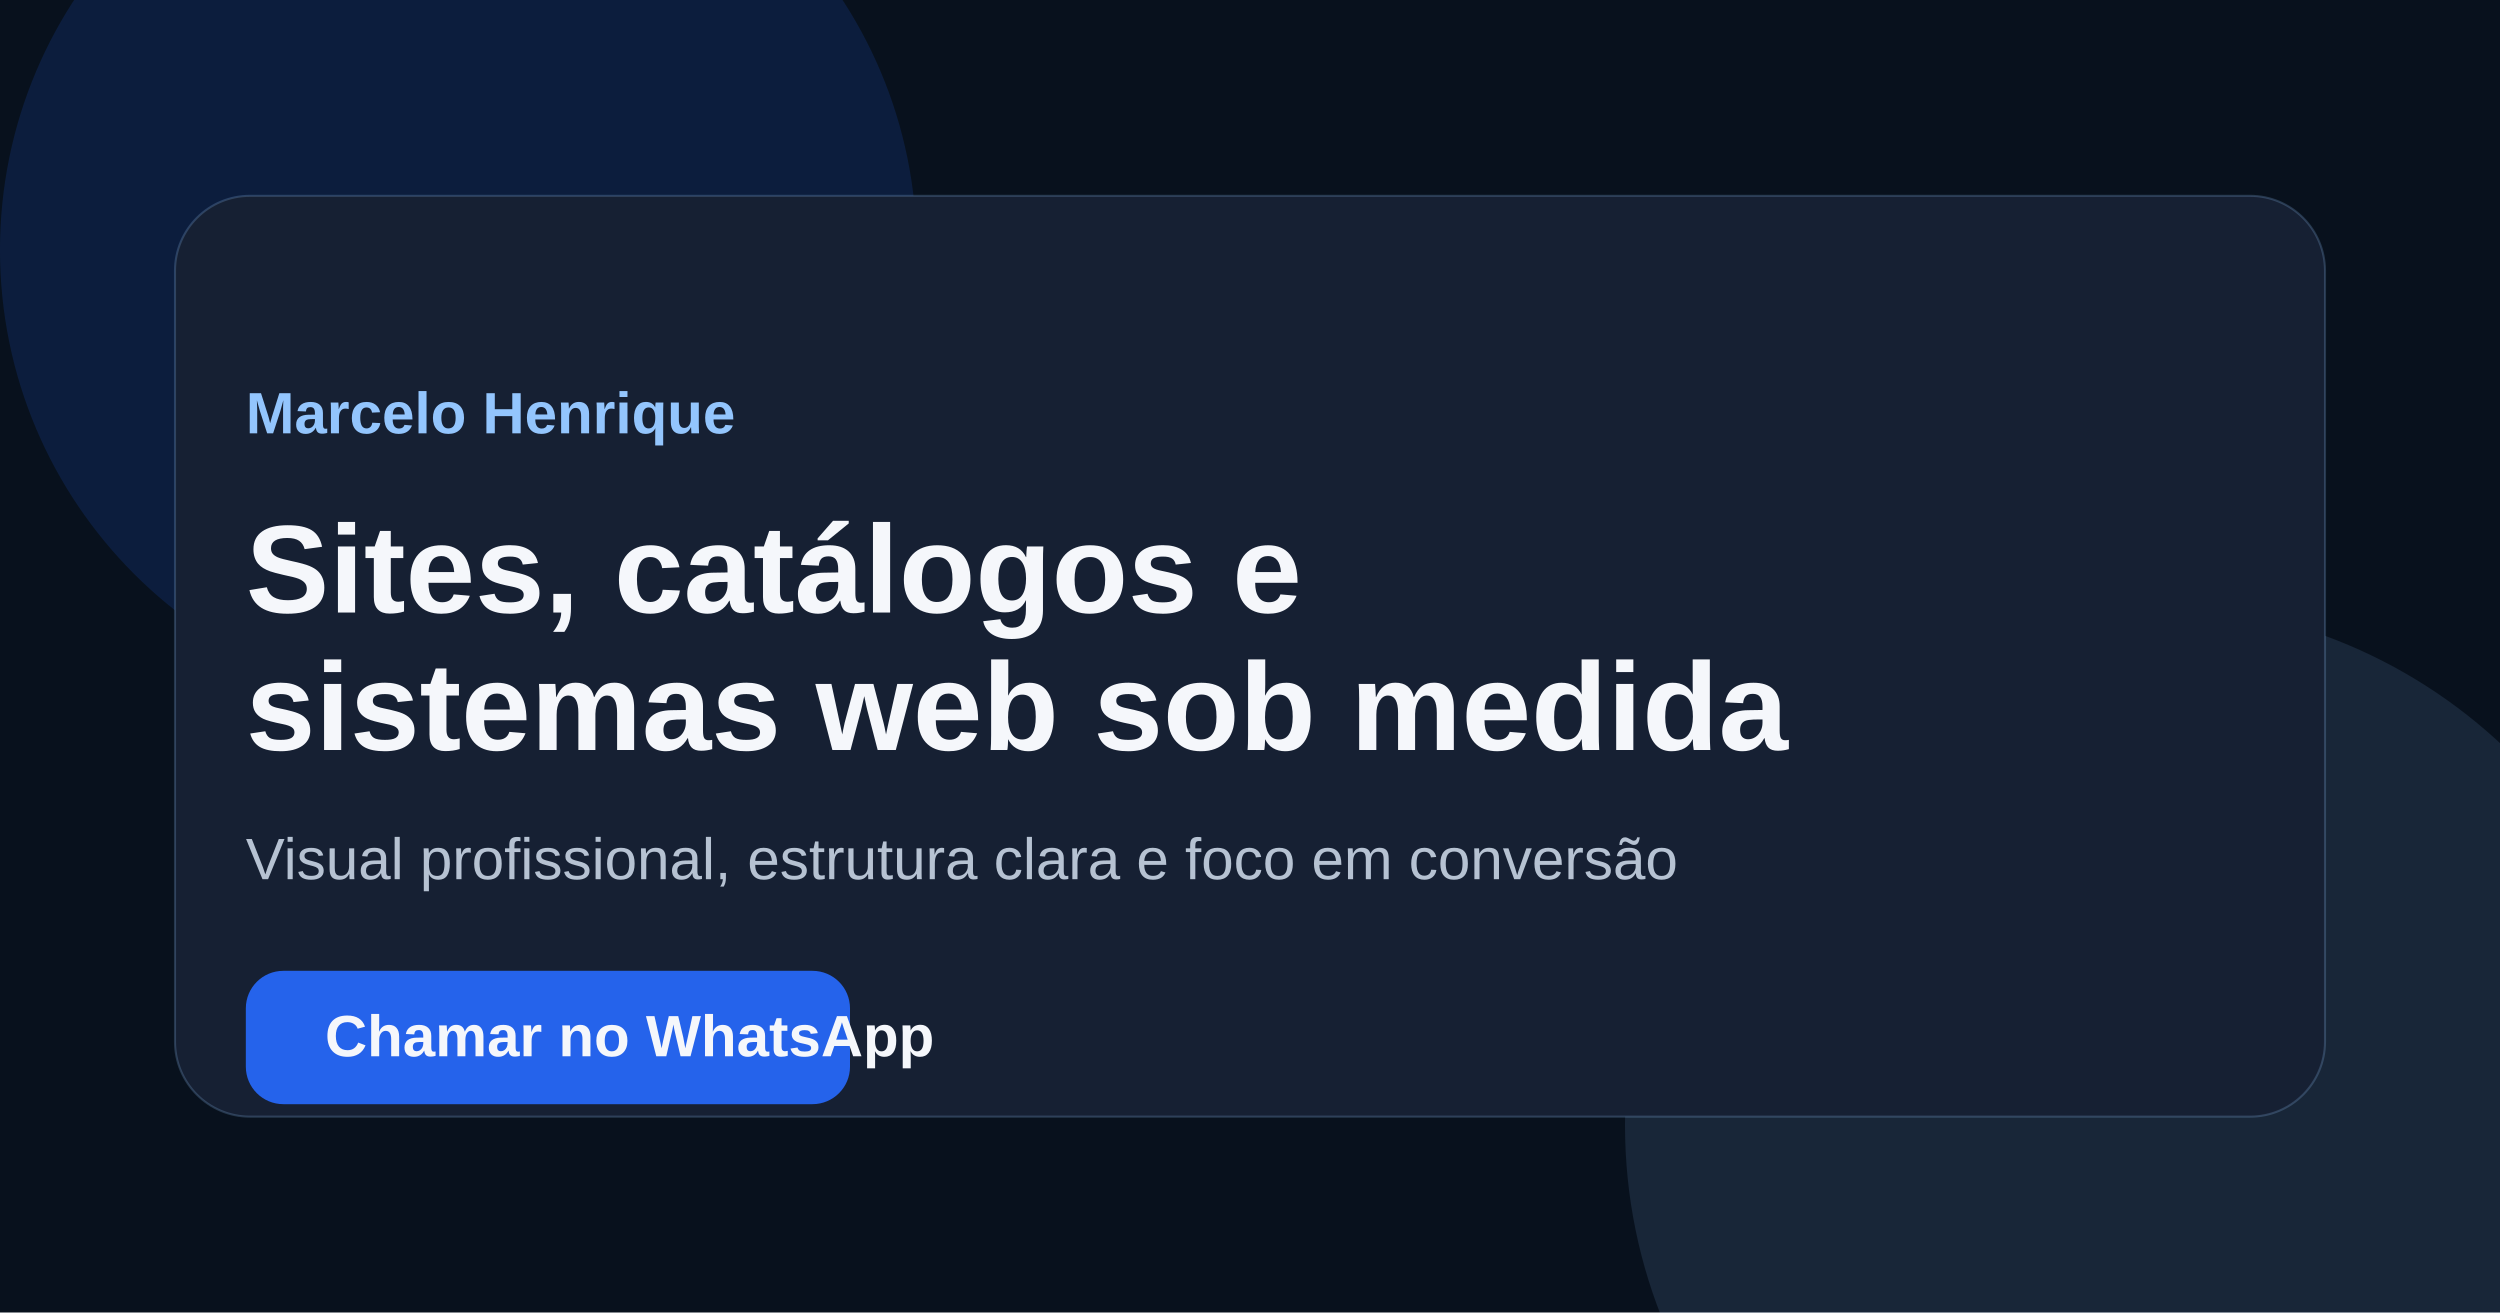
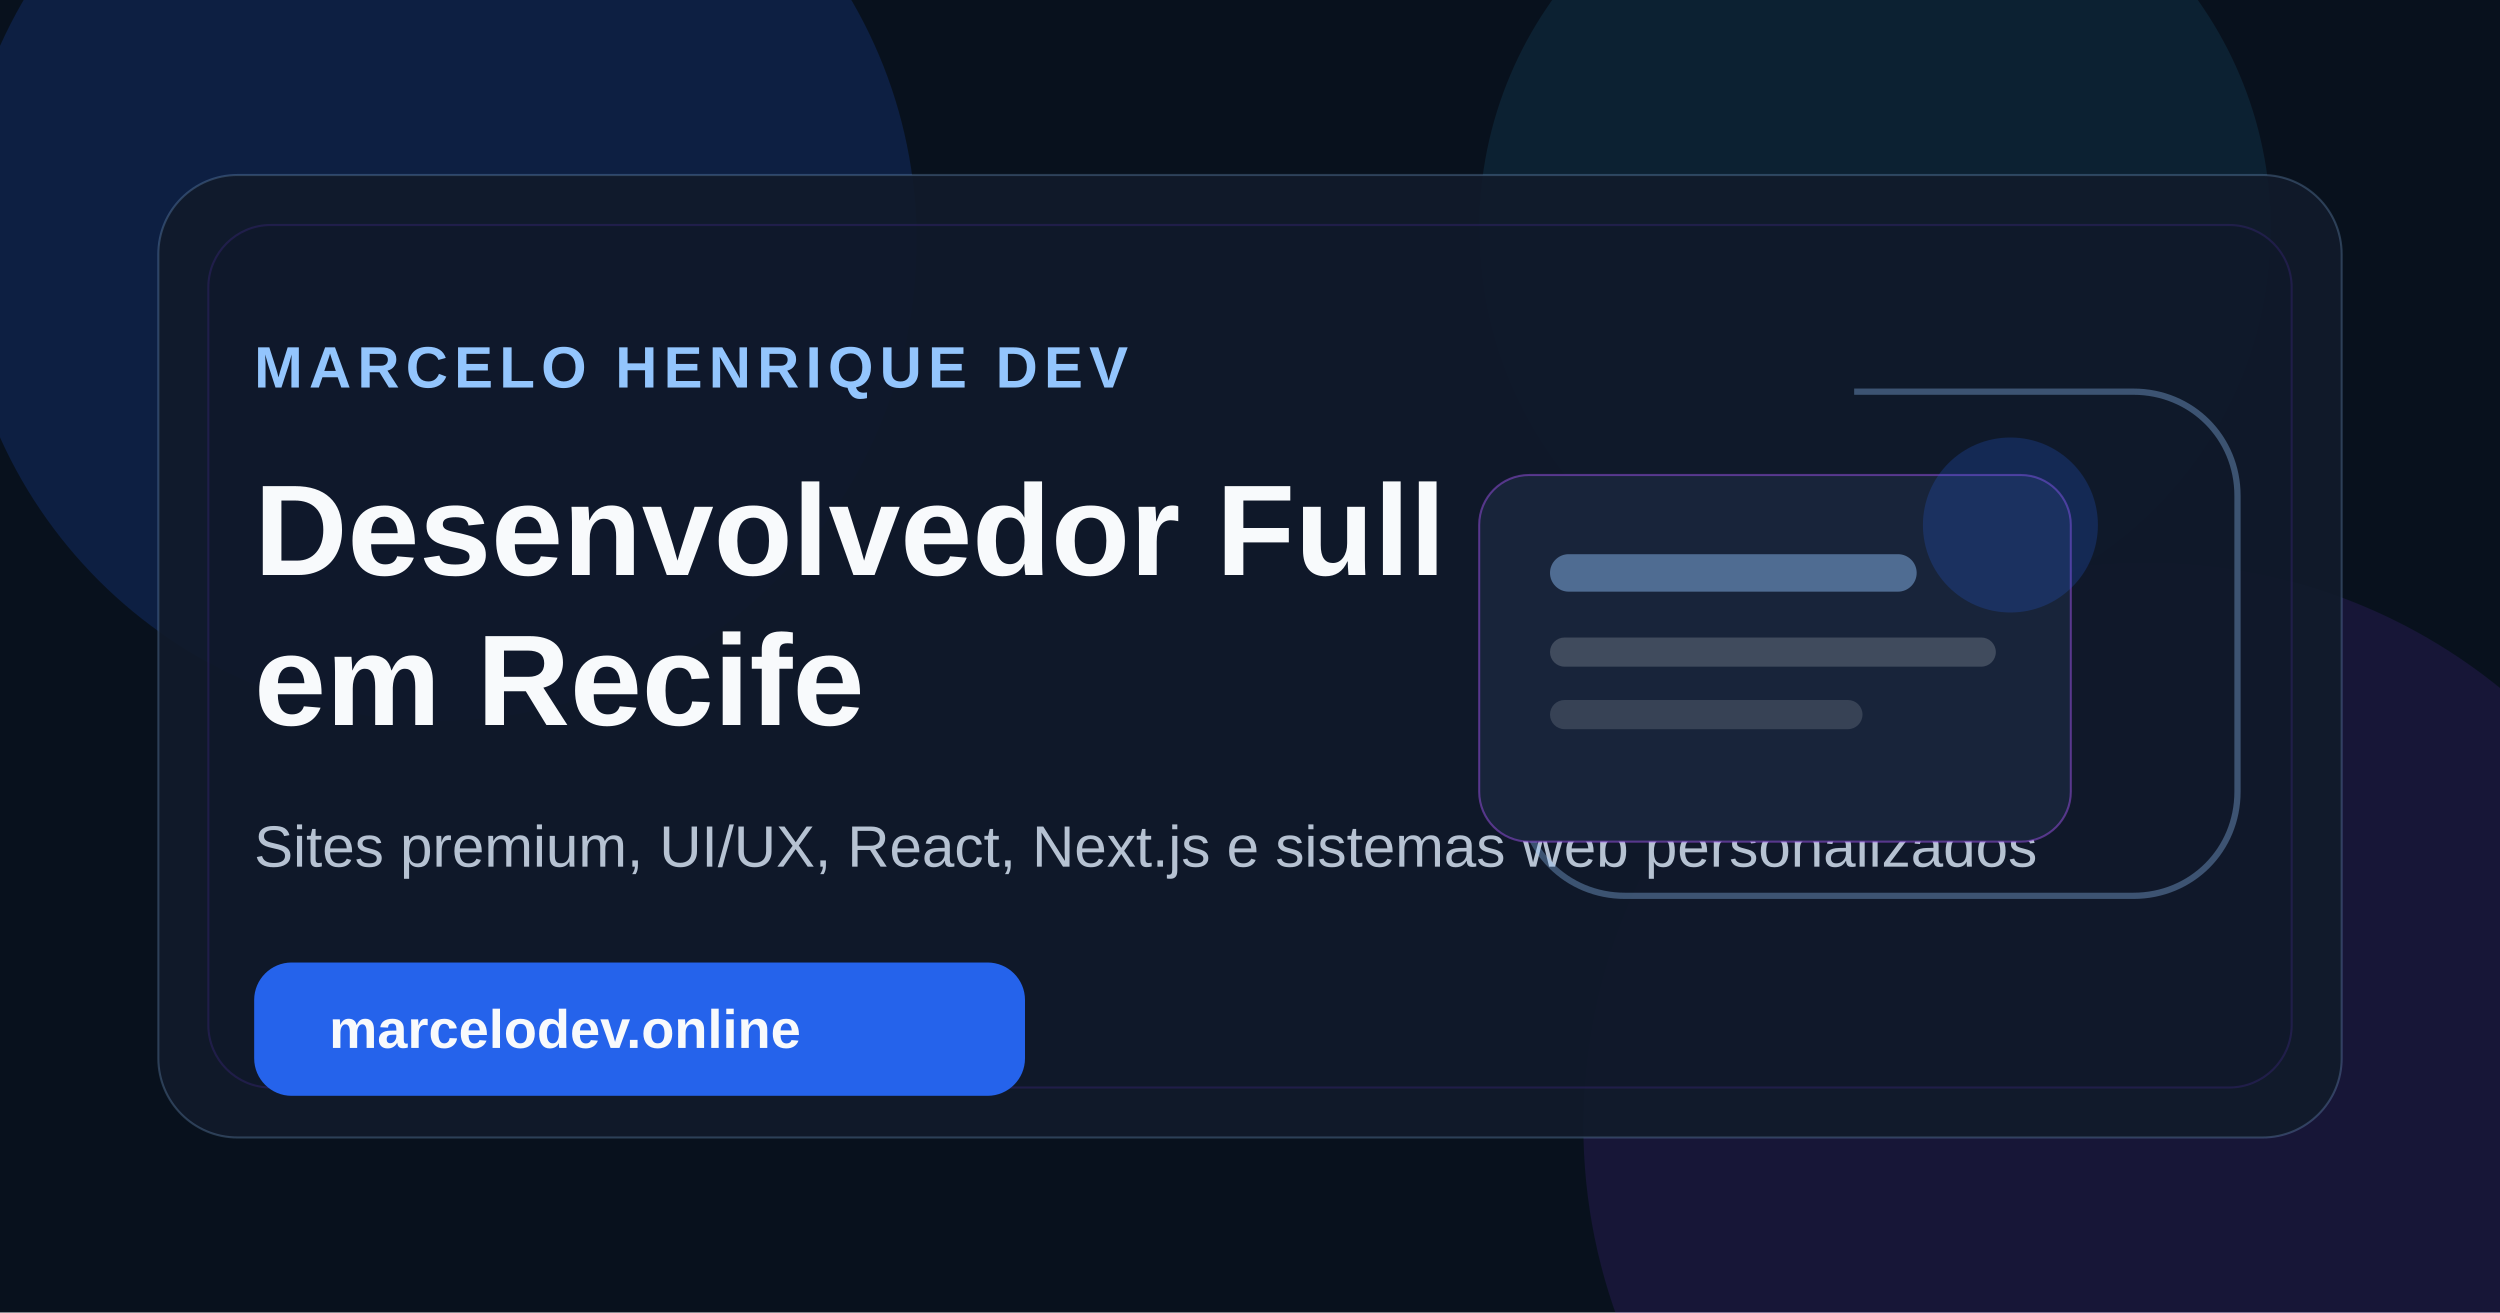
<svg xmlns="http://www.w3.org/2000/svg" width="1200" height="630" viewBox="0 0 1200 630" fill="none">
  <rect width="1200" height="630" fill="#08111d" />
-   <circle cx="220" cy="120" r="220" fill="#2563eb" fill-opacity=".16" />
-   <circle cx="1030" cy="540" r="250" fill="#93c5fd" fill-opacity=".12" />
-   <rect x="84" y="94" width="1032" height="442" rx="36" fill="#162033" stroke="#93c5fd" stroke-opacity=".22" />
-   <text x="118" y="208" fill="#93c5fd" font-family="Manrope, Arial, sans-serif" font-size="28" font-weight="700">
-     Marcelo Henrique
+   <circle cx="210" cy="116" r="230" fill="#2563eb" fill-opacity=".18" />
+   <circle cx="1030" cy="540" r="270" fill="#7c3aed" fill-opacity=".13" />
+   <circle cx="900" cy="110" r="190" fill="#38bdf8" fill-opacity=".10" />
+   <rect x="76" y="84" width="1048" height="462" rx="38" fill="#111a2b" fill-opacity=".92" stroke="#93c5fd" stroke-opacity=".24" />
+   <rect x="100" y="108" width="1000" height="414" rx="30" fill="#0f172a" fill-opacity=".42" stroke="#7c3aed" stroke-opacity=".16" />
+   <text x="122" y="186" fill="#93c5fd" font-family="Manrope, Arial, sans-serif" font-size="28" font-weight="800" letter-spacing="3">
+     MARCELO HENRIQUE DEV
  </text>
-   <text x="118" y="294" fill="#f5f7fb" font-family="Manrope, Arial, sans-serif" font-size="60" font-weight="800">
-     Sites, catálogos e
+   <text x="122" y="276" fill="#f8fafc" font-family="Manrope, Arial, sans-serif" font-size="62" font-weight="800">
+     Desenvolvedor Full Stack
  </text>
-   <text x="118" y="360" fill="#f5f7fb" font-family="Manrope, Arial, sans-serif" font-size="60" font-weight="800">
-     sistemas web sob medida
+   <text x="122" y="348" fill="#f8fafc" font-family="Manrope, Arial, sans-serif" font-size="62" font-weight="800">
+     em Recife
  </text>
-   <text x="118" y="422" fill="#b6c2d2" font-family="Manrope, Arial, sans-serif" font-size="28" font-weight="500">
-     Visual profissional, estrutura clara e foco em conversão
+   <text x="122" y="416" fill="#b6c2d2" font-family="Manrope, Arial, sans-serif" font-size="28" font-weight="500">
+     Sites premium, UI/UX, React, Next.js e sistemas web personalizados
  </text>
-   <rect x="118" y="466" width="290" height="64" rx="18" fill="#2563eb" />
-   <text x="156" y="507" fill="#f5f7fb" font-family="Manrope, Arial, sans-serif" font-size="28" font-weight="700">
-     Chamar no WhatsApp
+   <rect x="122" y="462" width="370" height="64" rx="18" fill="#2563eb" />
+   <text x="158" y="503" fill="#f8fafc" font-family="Manrope, Arial, sans-serif" font-size="26" font-weight="800">
+     marcelodev.online
  </text>
+   <path d="M890 188h134c28 0 50 22 50 50v142c0 28-22 50-50 50H780c-28 0-50-22-50-50v-34" stroke="#93c5fd" stroke-opacity=".34" stroke-width="3" />
+   <rect x="710" y="228" width="284" height="176" rx="24" fill="#18243a" stroke="#a855f7" stroke-opacity=".45" />
+   <rect x="744" y="266" width="176" height="18" rx="9" fill="#93c5fd" fill-opacity=".45" />
+   <rect x="744" y="306" width="214" height="14" rx="7" fill="#f8fafc" fill-opacity=".18" />
+   <rect x="744" y="336" width="150" height="14" rx="7" fill="#f8fafc" fill-opacity=".14" />
+   <circle cx="965" cy="252" r="42" fill="#2563eb" fill-opacity=".22" />
</svg>
